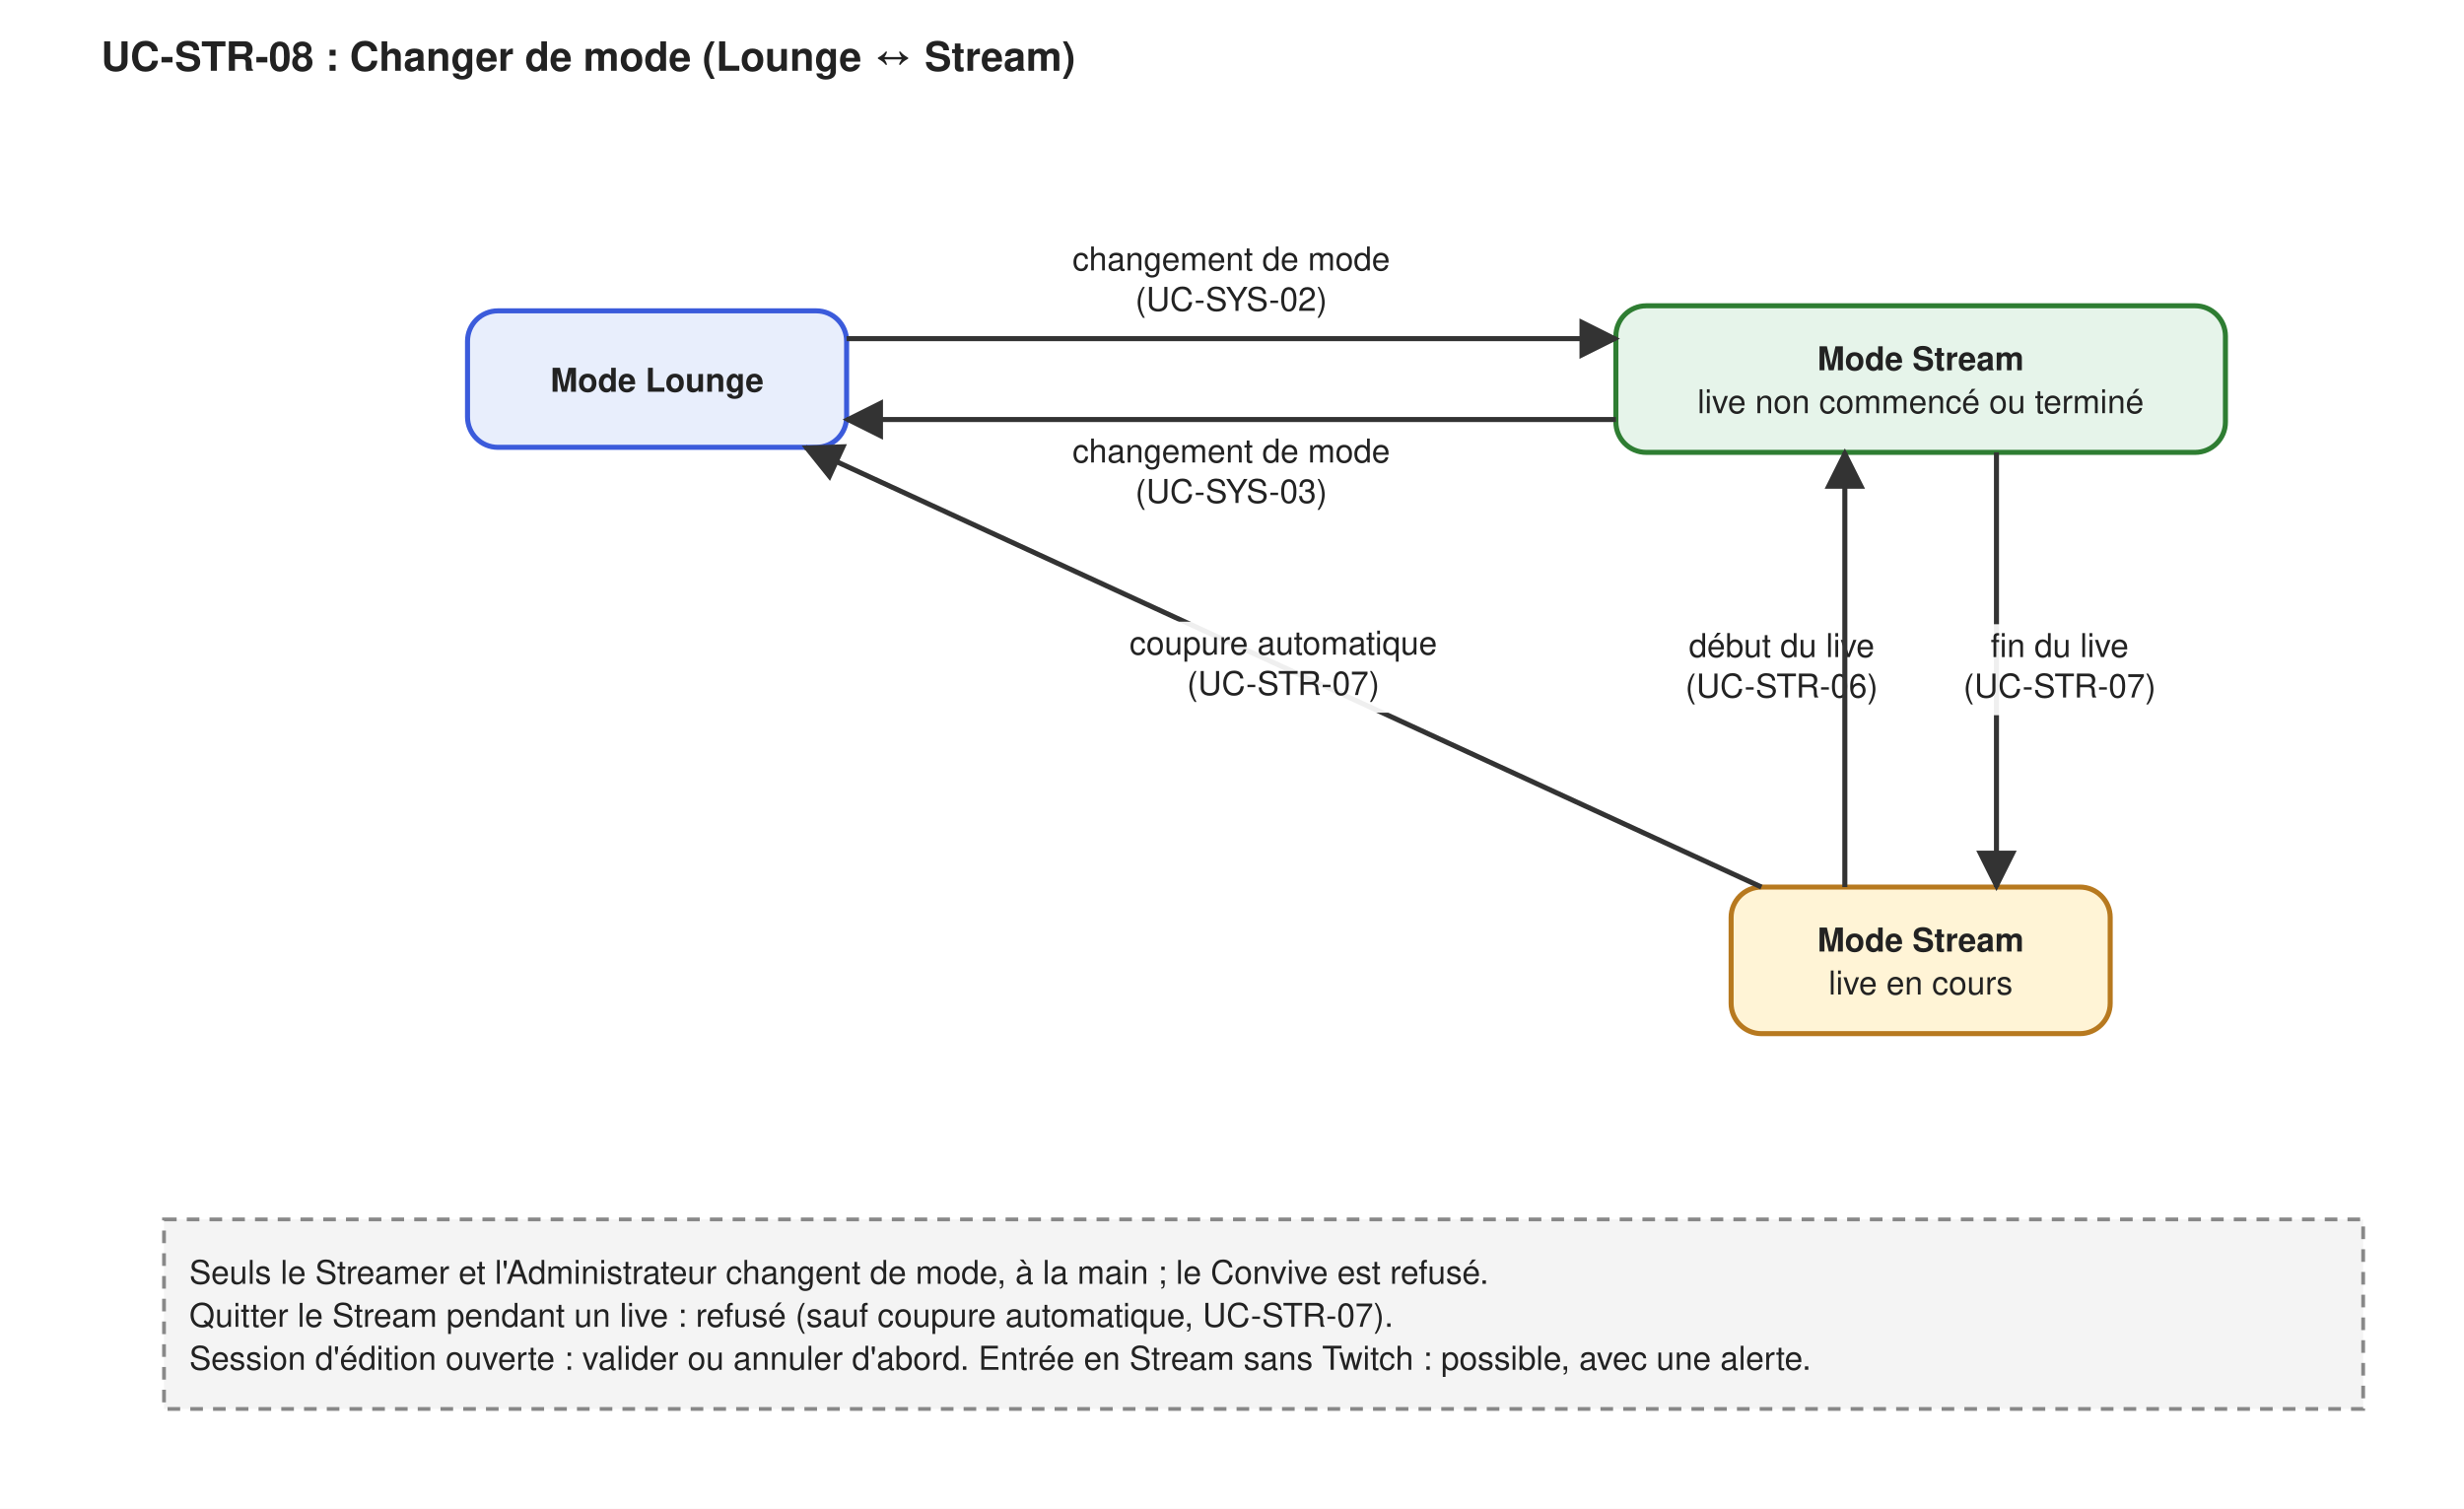
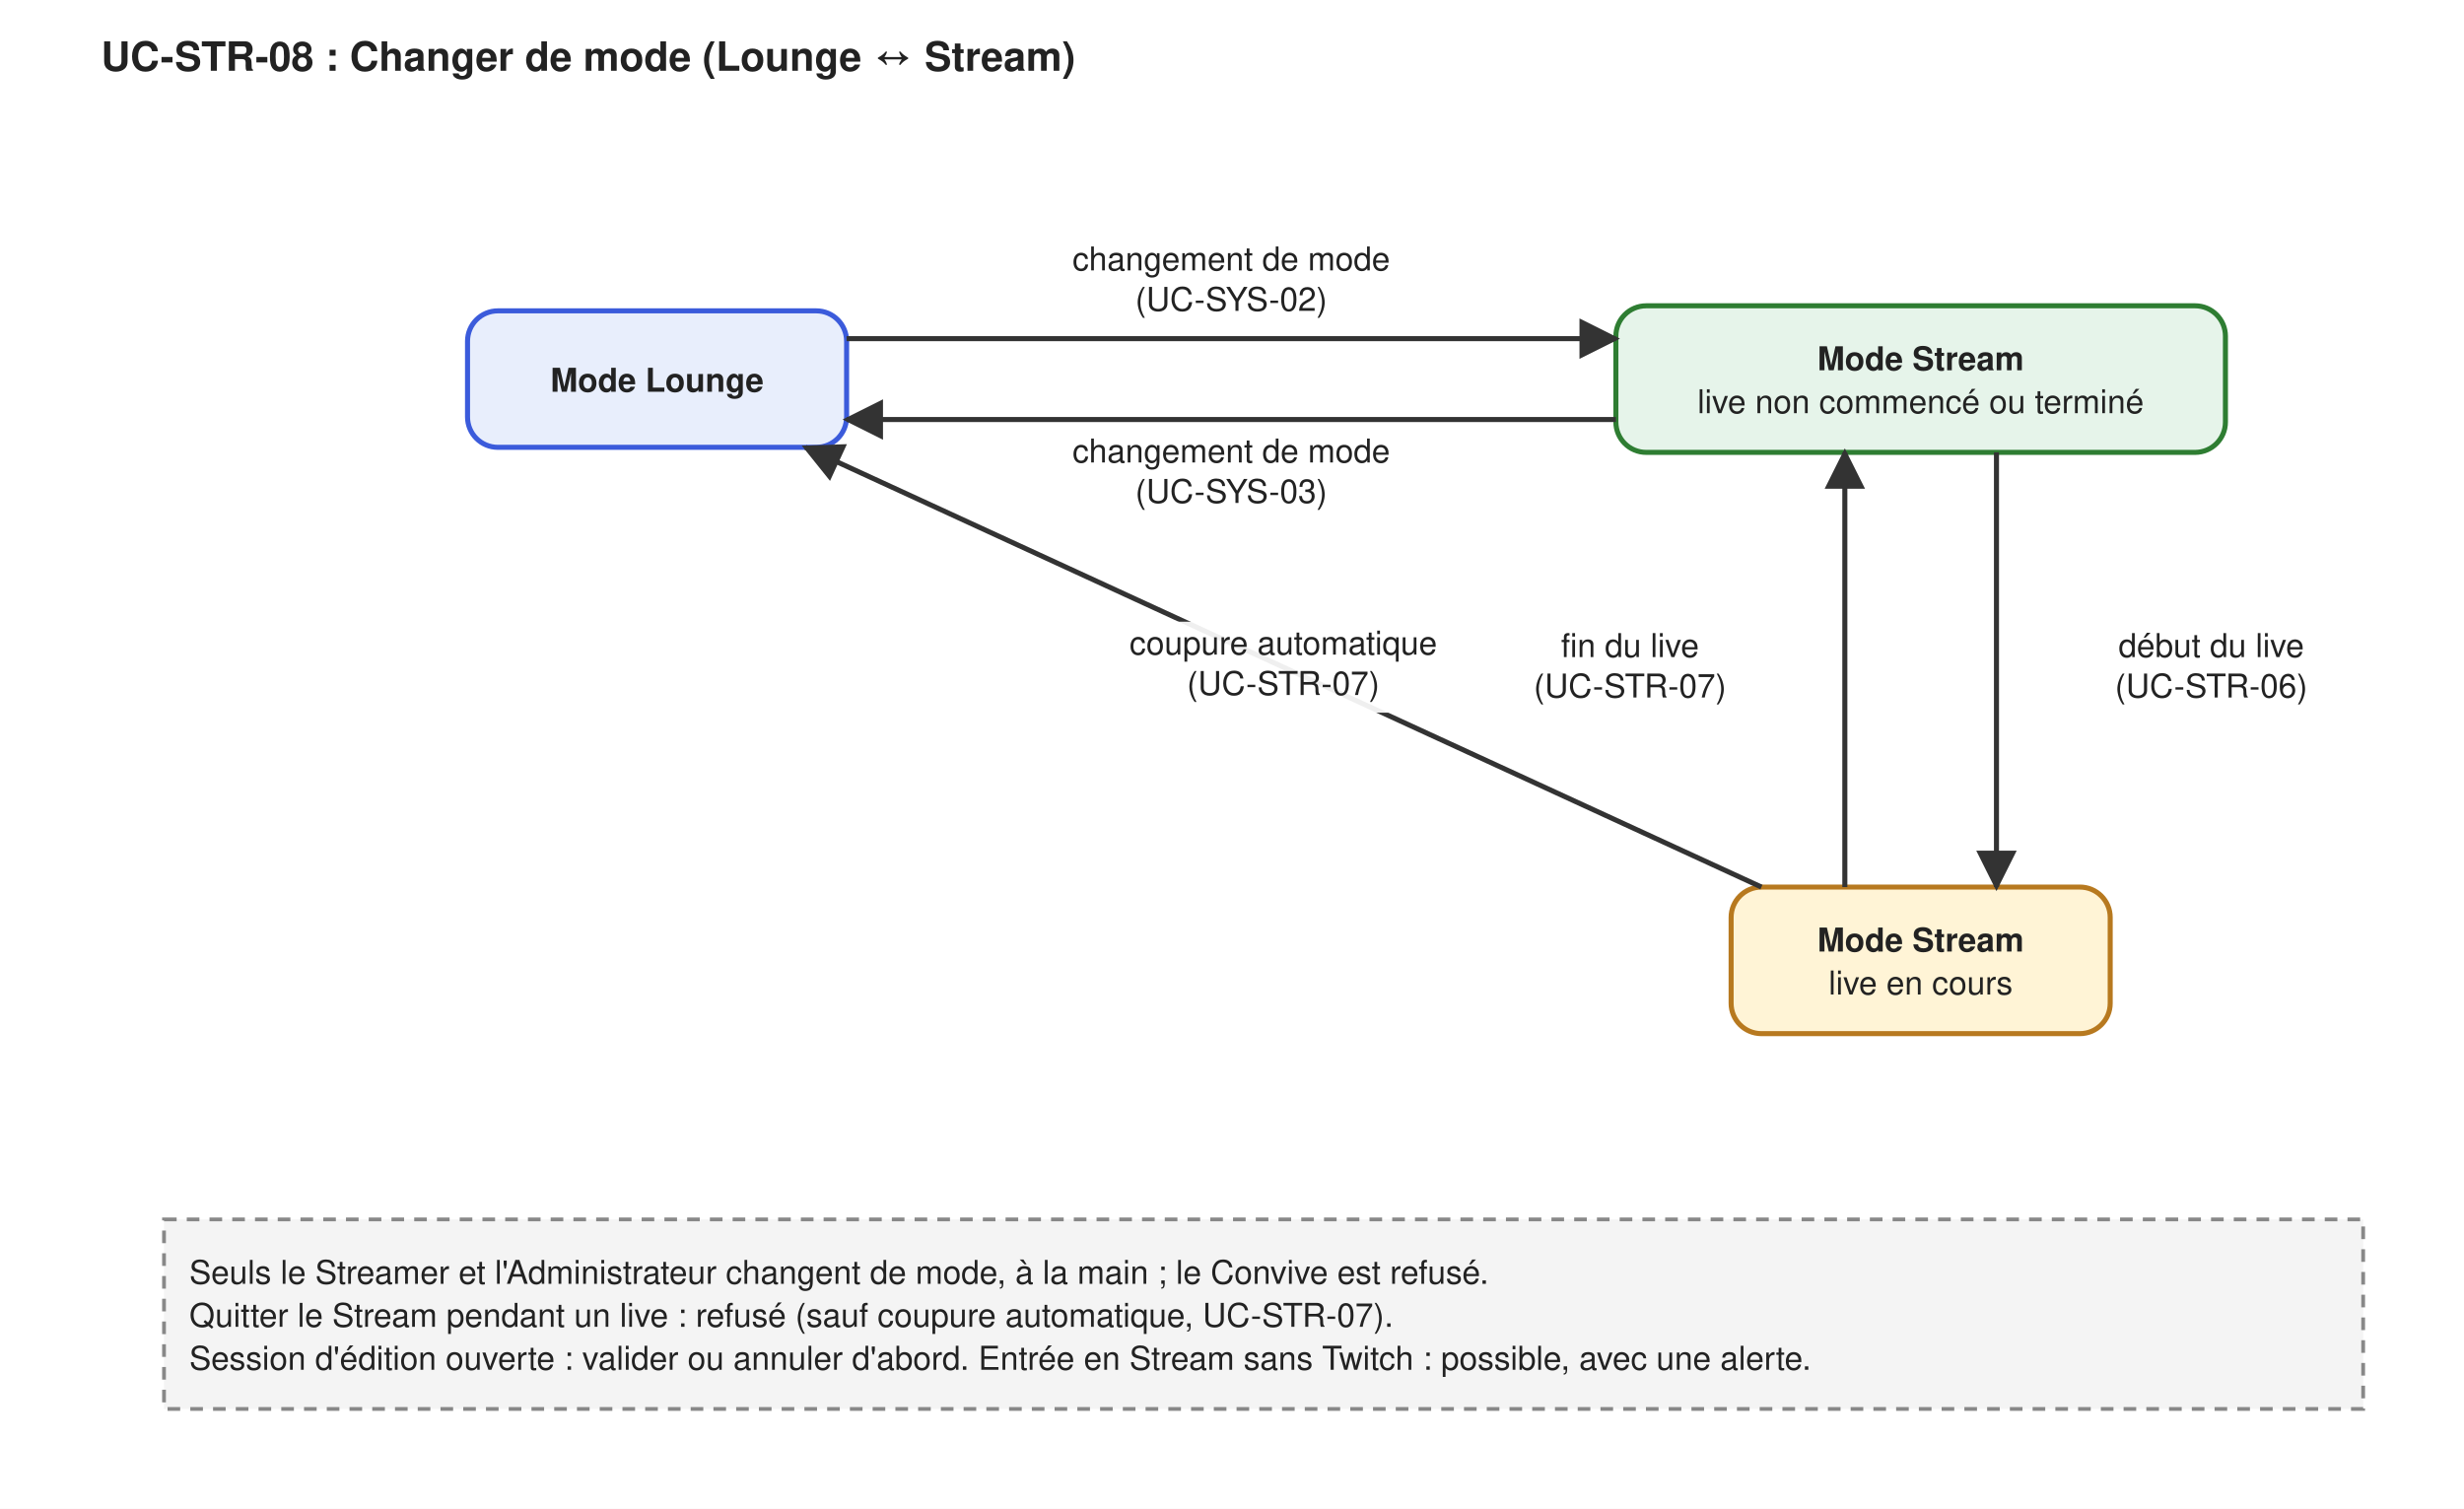
<svg xmlns="http://www.w3.org/2000/svg" version="1.1" width="975" height="597" viewBox="0 0 975 597" content="&lt;mxfile host=&quot;app.diagrams.net&quot;&gt;&lt;diagram name=&quot;UC-STR-08&quot; id=&quot;d1&quot;&gt;&lt;mxGraphModel dx=&quot;975&quot; dy=&quot;597&quot; grid=&quot;1&quot; gridSize=&quot;10&quot; guides=&quot;1&quot; tooltips=&quot;1&quot; connect=&quot;1&quot; arrows=&quot;1&quot; fold=&quot;1&quot; page=&quot;1&quot; pageScale=&quot;1&quot; pageWidth=&quot;975&quot; pageHeight=&quot;597&quot;&gt;&lt;root&gt;&lt;mxCell id=&quot;0&quot;/&gt;&lt;mxCell id=&quot;1&quot; parent=&quot;0&quot;/&gt;&lt;mxCell id=&quot;n2&quot; value=&quot;Mode Lounge&quot; style=&quot;rounded=1;whiteSpace=wrap;html=1;fillColor=#e8eefc;strokeColor=#3b5bdb;strokeWidth=2;fontSize=13;&quot; vertex=&quot;1&quot; parent=&quot;1&quot;&gt;&lt;mxGeometry x=&quot;185.0&quot; y=&quot;123.0&quot; width=&quot;150&quot; height=&quot;54&quot; as=&quot;geometry&quot;/&gt;&lt;/mxCell&gt;&lt;mxCell id=&quot;n3&quot; value=&quot;Mode Stream&amp;lt;br&amp;gt;live non commencé ou terminé&quot; style=&quot;rounded=1;whiteSpace=wrap;html=1;fillColor=#e6f4ea;strokeColor=#2e7d32;strokeWidth=2;fontSize=13;&quot; vertex=&quot;1&quot; parent=&quot;1&quot;&gt;&lt;mxGeometry x=&quot;639.4&quot; y=&quot;121.0&quot; width=&quot;241.2&quot; height=&quot;58&quot; as=&quot;geometry&quot;/&gt;&lt;/mxCell&gt;&lt;mxCell id=&quot;n4&quot; value=&quot;Mode Stream&amp;lt;br&amp;gt;live en cours&quot; style=&quot;rounded=1;whiteSpace=wrap;html=1;fillColor=#fff4d6;strokeColor=#b7791f;strokeWidth=2;fontSize=13;&quot; vertex=&quot;1&quot; parent=&quot;1&quot;&gt;&lt;mxGeometry x=&quot;685.0&quot; y=&quot;351.0&quot; width=&quot;150&quot; height=&quot;58&quot; as=&quot;geometry&quot;/&gt;&lt;/mxCell&gt;&lt;mxCell id=&quot;n5&quot; value=&quot;Seuls le Streamer et l'Administrateur changent de mode, à la main ; le Convive est refusé.&amp;lt;br&amp;gt;Quitter le Stream pendant un live : refusé (sauf coupure automatique, UC-STR-07).&amp;lt;br&amp;gt;Session d'édition ouverte : valider ou annuler d'abord. Entrée en Stream sans Twitch : possible, avec une alerte.&quot; style=&quot;rounded=0;dashed=1;align=left;spacingLeft=8;whiteSpace=wrap;html=1;fillColor=#f4f4f4;strokeColor=#888888;strokeWidth=2;fontSize=13;&quot; vertex=&quot;1&quot; parent=&quot;1&quot;&gt;&lt;mxGeometry x=&quot;64.9&quot; y=&quot;482.5&quot; width=&quot;870.2&quot; height=&quot;75&quot; as=&quot;geometry&quot;/&gt;&lt;/mxCell&gt;&lt;mxCell id=&quot;e6&quot; value=&quot;changement de mode&amp;lt;br&amp;gt;(UC-SYS-02)&quot; style=&quot;edgeStyle=none;html=1;endArrow=block;strokeWidth=2;fontSize=13;labelBackgroundColor=#ffffff;&quot; edge=&quot;1&quot; parent=&quot;1&quot; source=&quot;n2&quot; target=&quot;n3&quot;&gt;&lt;mxGeometry relative=&quot;1&quot; as=&quot;geometry&quot;&gt;&lt;Array as=&quot;points&quot;&gt;&lt;mxPoint x=&quot;260.0&quot; y=&quot;134.0&quot;/&gt;&lt;mxPoint x=&quot;760.0&quot; y=&quot;134.0&quot;/&gt;&lt;/Array&gt;&lt;/mxGeometry&gt;&lt;/mxCell&gt;&lt;mxCell id=&quot;e7&quot; value=&quot;changement de mode&amp;lt;br&amp;gt;(UC-SYS-03)&quot; style=&quot;edgeStyle=none;html=1;endArrow=block;strokeWidth=2;fontSize=13;labelBackgroundColor=#ffffff;&quot; edge=&quot;1&quot; parent=&quot;1&quot; source=&quot;n3&quot; target=&quot;n2&quot;&gt;&lt;mxGeometry relative=&quot;1&quot; as=&quot;geometry&quot;&gt;&lt;Array as=&quot;points&quot;&gt;&lt;mxPoint x=&quot;760.0&quot; y=&quot;166.0&quot;/&gt;&lt;mxPoint x=&quot;260.0&quot; y=&quot;166.0&quot;/&gt;&lt;/Array&gt;&lt;/mxGeometry&gt;&lt;/mxCell&gt;&lt;mxCell id=&quot;e8&quot; value=&quot;début du live&amp;lt;br&amp;gt;(UC-STR-06)&quot; style=&quot;edgeStyle=none;html=1;endArrow=block;strokeWidth=2;fontSize=13;labelBackgroundColor=#ffffff;&quot; edge=&quot;1&quot; parent=&quot;1&quot; source=&quot;n3&quot; target=&quot;n4&quot;&gt;&lt;mxGeometry relative=&quot;1&quot; as=&quot;geometry&quot;&gt;&lt;Array as=&quot;points&quot;&gt;&lt;mxPoint x=&quot;790.0&quot; y=&quot;150.0&quot;/&gt;&lt;mxPoint x=&quot;790.0&quot; y=&quot;380.0&quot;/&gt;&lt;/Array&gt;&lt;/mxGeometry&gt;&lt;/mxCell&gt;&lt;mxCell id=&quot;e9&quot; value=&quot;fin du live&amp;lt;br&amp;gt;(UC-STR-07)&quot; style=&quot;edgeStyle=none;html=1;endArrow=block;strokeWidth=2;fontSize=13;labelBackgroundColor=#ffffff;&quot; edge=&quot;1&quot; parent=&quot;1&quot; source=&quot;n4&quot; target=&quot;n3&quot;&gt;&lt;mxGeometry relative=&quot;1&quot; as=&quot;geometry&quot;&gt;&lt;Array as=&quot;points&quot;&gt;&lt;mxPoint x=&quot;730.0&quot; y=&quot;380.0&quot;/&gt;&lt;mxPoint x=&quot;730.0&quot; y=&quot;150.0&quot;/&gt;&lt;/Array&gt;&lt;/mxGeometry&gt;&lt;/mxCell&gt;&lt;mxCell id=&quot;e10&quot; value=&quot;coupure automatique&amp;lt;br&amp;gt;(UC-STR-07)&quot; style=&quot;edgeStyle=none;html=1;endArrow=block;strokeWidth=2;fontSize=13;labelBackgroundColor=#ffffff;&quot; edge=&quot;1&quot; parent=&quot;1&quot; source=&quot;n4&quot; target=&quot;n2&quot;&gt;&lt;mxGeometry relative=&quot;1&quot; as=&quot;geometry&quot;&gt;&lt;/mxGeometry&gt;&lt;/mxCell&gt;&lt;/root&gt;&lt;/mxGraphModel&gt;&lt;/diagram&gt;&lt;/mxfile&gt;">
  <rect width="975" height="597" fill="#ffffff" />
  <defs>
    <marker id="ar" viewBox="0 0 10 10" refX="9" refY="5" markerWidth="8" markerHeight="8" orient="auto-start-reverse">
      <path d="M0,0 L10,5 L0,10 z" fill="#333" />
    </marker>
  </defs>
  <g font-family="Helvetica, Arial, sans-serif" font-size="13" fill="#222">
    <text x="40" y="28" font-size="16" font-weight="bold">UC-STR-08 : Changer de mode (Lounge ↔ Stream)</text>
    <rect x="185.0" y="123.0" width="150" height="54" rx="12" fill="#e8eefc" stroke="#3b5bdb" stroke-width="2" />
    <text x="260" y="155.0" text-anchor="middle" font-weight="bold">Mode Lounge</text>
    <rect x="639.4" y="121.0" width="241.2" height="58" rx="12" fill="#e6f4ea" stroke="#2e7d32" stroke-width="2" />
    <text x="760" y="146.5" text-anchor="middle" font-weight="bold">Mode Stream</text>
    <text x="760" y="163.5" text-anchor="middle">live non commencé ou terminé</text>
    <rect x="685.0" y="351.0" width="150" height="58" rx="12" fill="#fff4d6" stroke="#b7791f" stroke-width="2" />
    <text x="760" y="376.5" text-anchor="middle" font-weight="bold">Mode Stream</text>
    <text x="760" y="393.5" text-anchor="middle">live en cours</text>
    <rect x="64.9" y="482.5" width="870.2" height="75" fill="#f4f4f4" stroke="#888888" stroke-width="1.5" stroke-dasharray="5,4" />
    <text x="74.9" y="508.0">Seuls le Streamer et l'Administrateur changent de mode, à la main ; le Convive est refusé.</text>
    <text x="74.9" y="525.0">Quitter le Stream pendant un live : refusé (sauf coupure automatique, UC-STR-07).</text>
    <text x="74.9" y="542.0">Session d'édition ouverte : valider ou annuler d'abord. Entrée en Stream sans Twitch : possible, avec une alerte.</text>
    <polyline points="335.0,134.0 639.4,134.0" fill="none" stroke="#333" stroke-width="2" marker-end="url(#ar)" />
    <rect x="416.6" y="94.0" width="141.2" height="36" fill="#ffffff" opacity="0.92" />
    <text x="487.2" y="107.0" text-anchor="middle">changement de mode</text>
    <text x="487.2" y="123.0" text-anchor="middle">(UC-SYS-02)</text>
    <polyline points="639.4,166.0 335.0,166.0" fill="none" stroke="#333" stroke-width="2" marker-end="url(#ar)" />
    <rect x="416.6" y="170.0" width="141.2" height="36" fill="#ffffff" opacity="0.92" />
    <text x="487.2" y="183.0" text-anchor="middle">changement de mode</text>
    <text x="487.2" y="199.0" text-anchor="middle">(UC-SYS-03)</text>
    <polyline points="790.0,179.0 790.0,351.0" fill="none" stroke="#333" stroke-width="2" marker-end="url(#ar)" />
-     <rect x="652.9" y="247.0" width="104.2" height="36" fill="#ffffff" opacity="0.92" />
-     <text x="705.0" y="260.0" text-anchor="middle">début du live</text>
-     <text x="705.0" y="276.0" text-anchor="middle">(UC-STR-06)</text>
+     <rect x="822.9" y="247.0" width="104.2" height="36" fill="#ffffff" opacity="0.92" />
+     <text x="875.0" y="260.0" text-anchor="middle">début du live</text>
+     <text x="875.0" y="276.0" text-anchor="middle">(UC-STR-06)</text>
    <polyline points="730.0,351.0 730.0,179.0" fill="none" stroke="#333" stroke-width="2" marker-end="url(#ar)" />
-     <rect x="770.3" y="247.0" width="89.4" height="36" fill="#ffffff" opacity="0.92" />
-     <text x="815.0" y="260.0" text-anchor="middle">fin du live</text>
-     <text x="815.0" y="276.0" text-anchor="middle">(UC-STR-07)</text>
+     <rect x="600.3" y="247.0" width="89.4" height="36" fill="#ffffff" opacity="0.92" />
+     <text x="645.0" y="260.0" text-anchor="middle">fin du live</text>
+     <text x="645.0" y="276.0" text-anchor="middle">(UC-STR-07)</text>
    <polyline points="697.0,351.0 318.7,177.0" fill="none" stroke="#333" stroke-width="2" marker-end="url(#ar)" />
    <rect x="433.5" y="246.0" width="148.6" height="36" fill="#ffffff" opacity="0.92" />
    <text x="507.8" y="259.0" text-anchor="middle">coupure automatique</text>
    <text x="507.8" y="275.0" text-anchor="middle">(UC-STR-07)</text>
  </g>
</svg>
